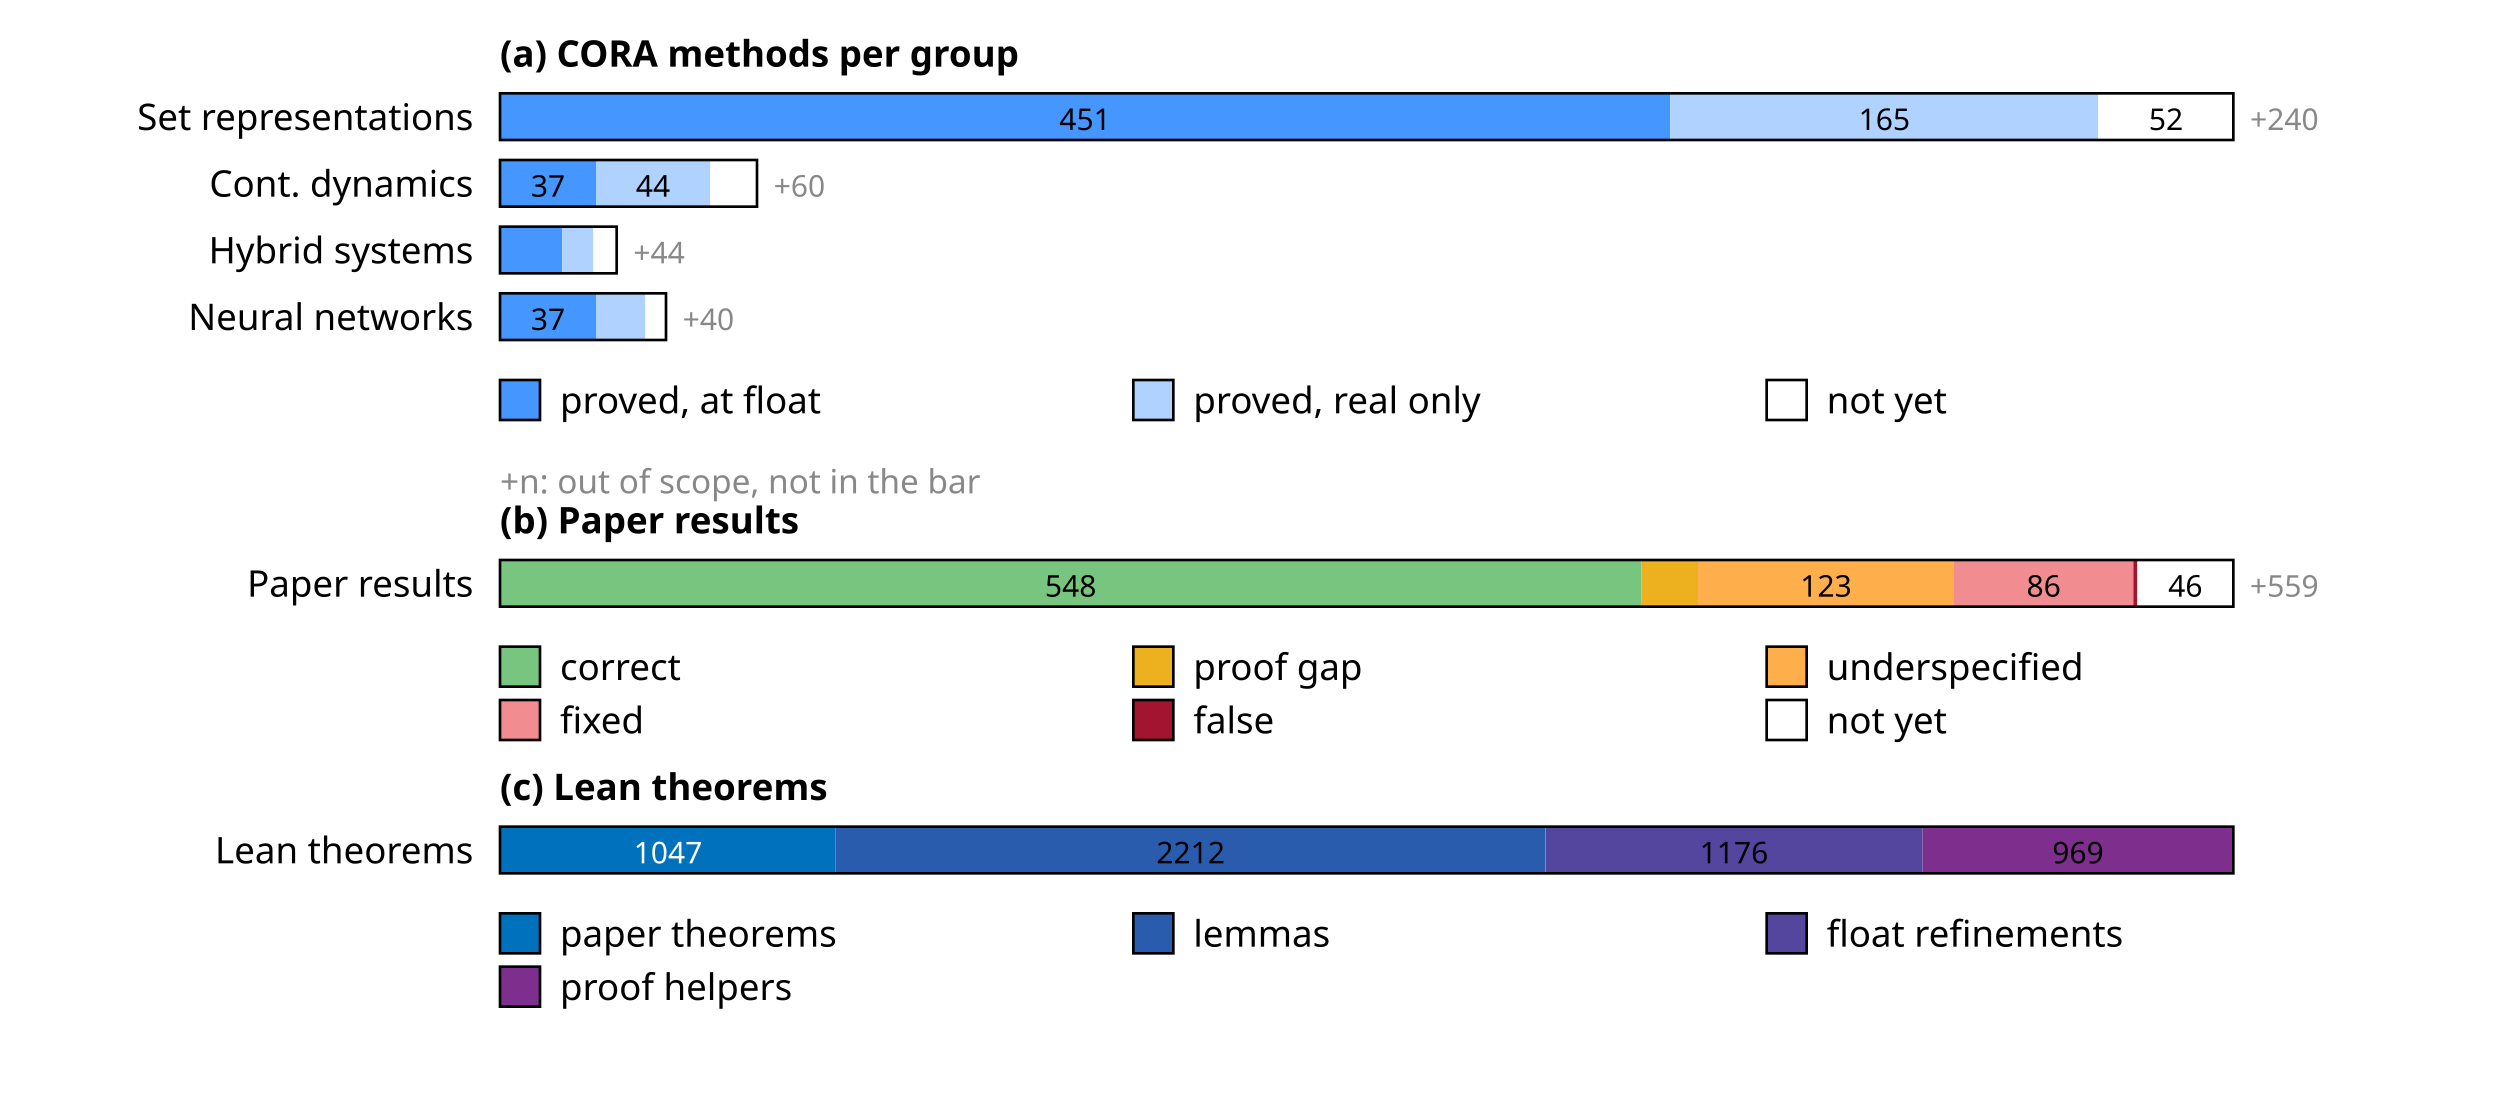
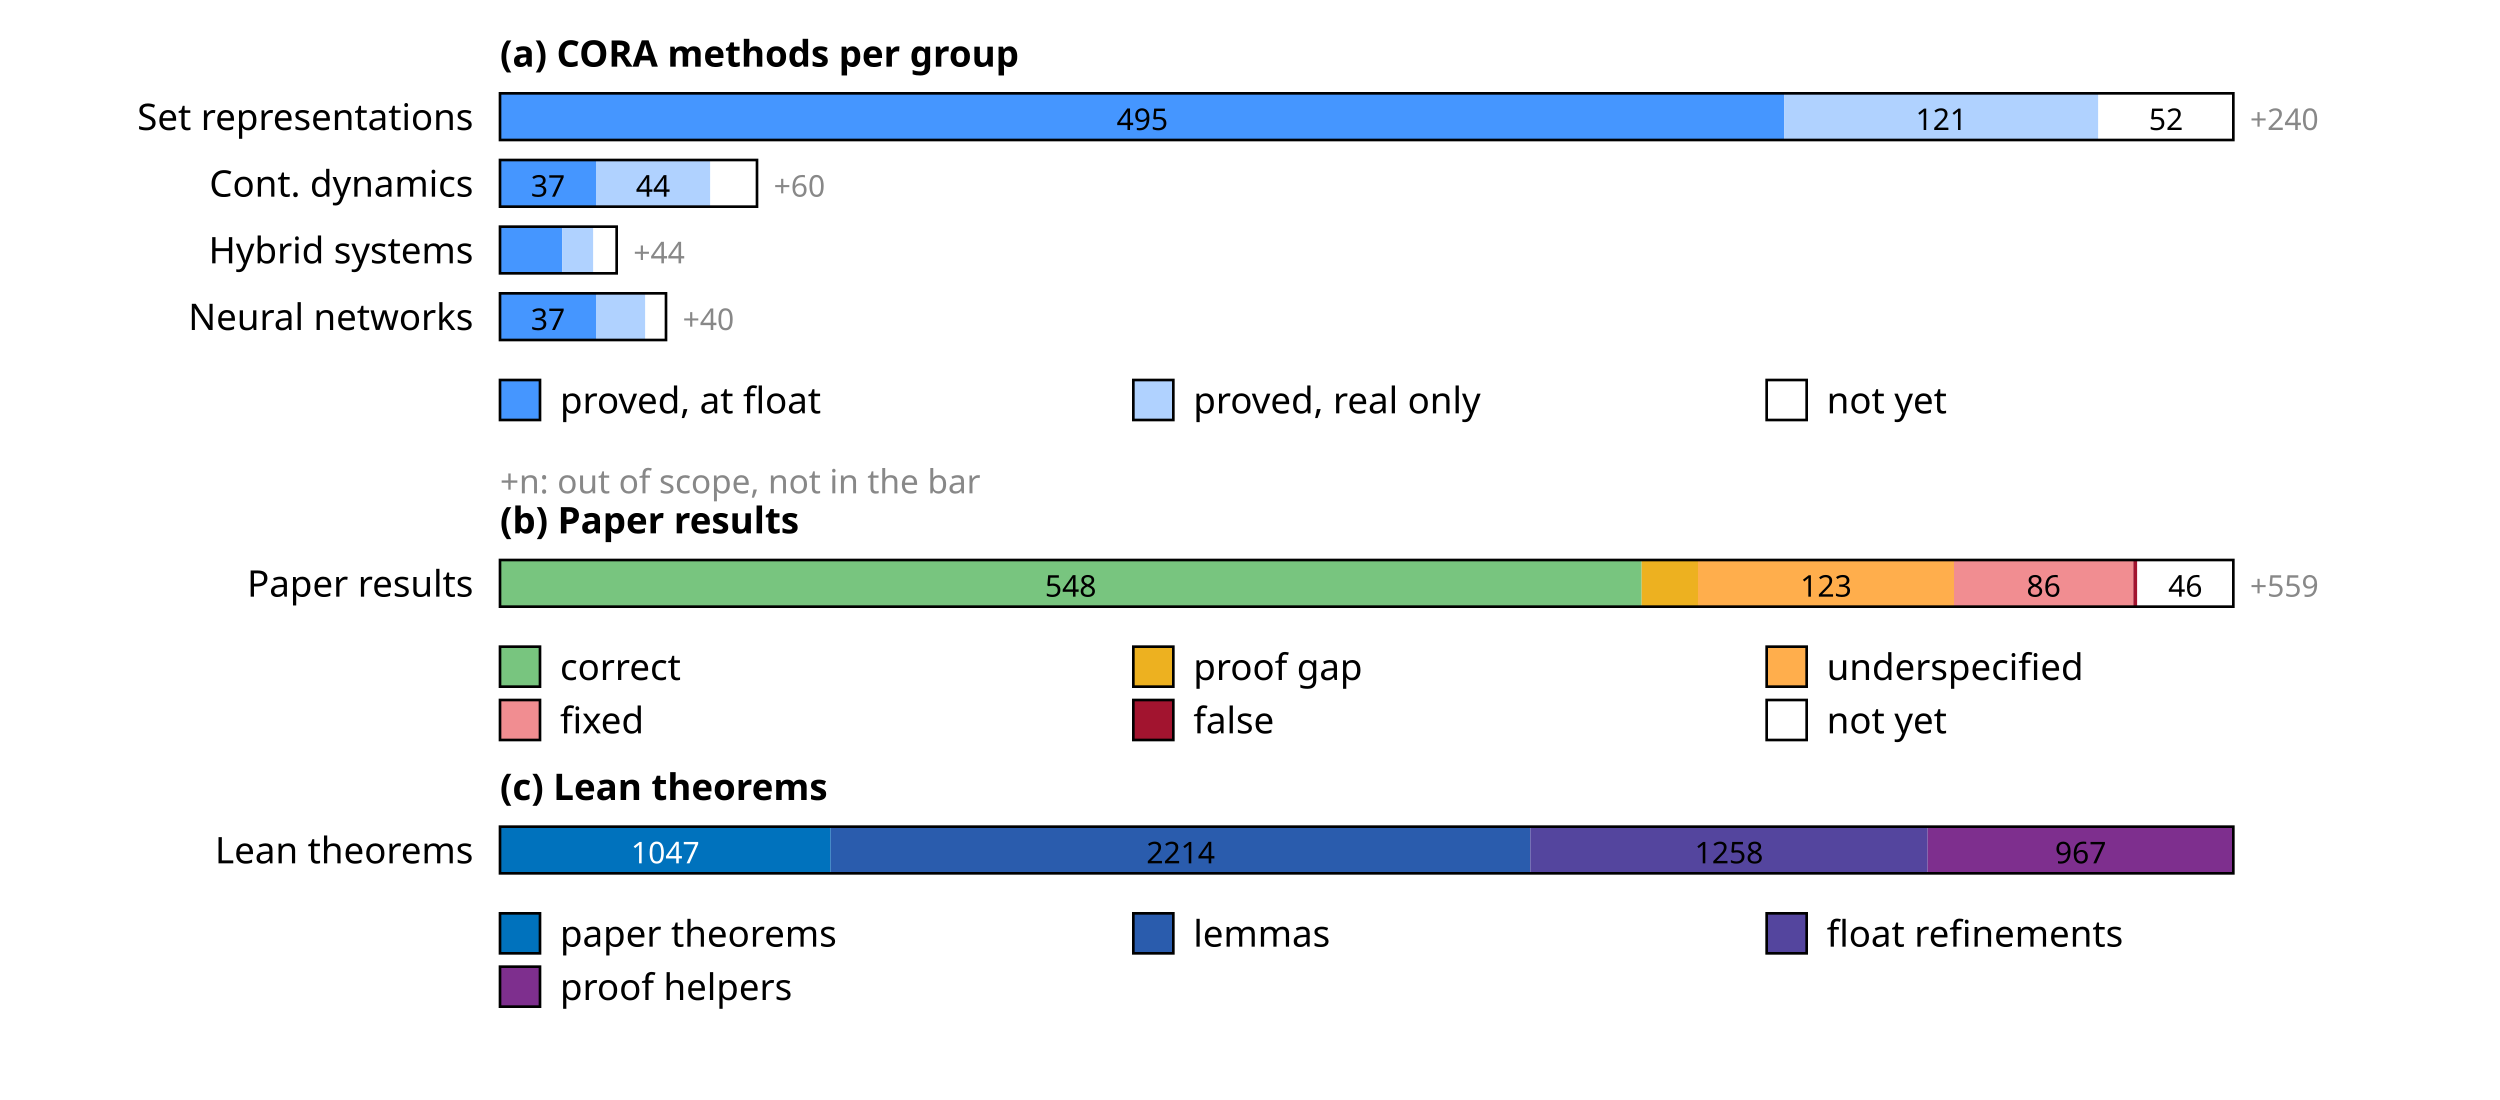
<svg xmlns="http://www.w3.org/2000/svg" width="750" height="330" font-family="sans-serif" font-size="11">
  <rect width="100%" height="100%" fill="white" />
  <text x="150" y="20" font-weight="bold">(a) CORA methods per group</text>
  <text x="142" y="39" text-anchor="end">Set representations</text>
-   <rect x="150.0" y="28" width="351.1" height="14" fill="rgb(69,150,255)" />
-   <text x="325.5" y="39" text-anchor="middle" font-size="9" fill="#000">451</text>
-   <rect x="501.1" y="28" width="128.4" height="14" fill="rgb(176,210,255)" />
-   <text x="565.3" y="39" text-anchor="middle" font-size="9" fill="#000">165</text>
+   <rect x="150.0" y="28" width="385.3" height="14" fill="rgb(69,150,255)" />
+   <text x="342.7" y="39" text-anchor="middle" font-size="9" fill="#000">495</text>
+   <rect x="535.3" y="28" width="94.2" height="14" fill="rgb(176,210,255)" />
+   <text x="582.4" y="39" text-anchor="middle" font-size="9" fill="#000">121</text>
  <rect x="629.5" y="28" width="40.5" height="14" fill="rgb(255,255,255)" />
  <text x="649.8" y="39" text-anchor="middle" font-size="9" fill="#000">52</text>
  <rect x="150" y="28" width="520.0" height="14" fill="none" stroke="#000" stroke-width="0.8" />
  <text x="675.0" y="39" font-size="9" fill="#888">+240</text>
  <text x="142" y="59" text-anchor="end">Cont. dynamics</text>
  <rect x="150.0" y="48" width="28.8" height="14" fill="rgb(69,150,255)" />
  <text x="164.4" y="59" text-anchor="middle" font-size="9" fill="#000">37</text>
  <rect x="178.8" y="48" width="34.3" height="14" fill="rgb(176,210,255)" />
  <text x="195.9" y="59" text-anchor="middle" font-size="9" fill="#000">44</text>
  <rect x="213.1" y="48" width="14.0" height="14" fill="rgb(255,255,255)" />
  <rect x="150" y="48" width="77.1" height="14" fill="none" stroke="#000" stroke-width="0.8" />
  <text x="232.1" y="59" font-size="9" fill="#888">+60</text>
  <text x="142" y="79" text-anchor="end">Hybrid systems</text>
  <rect x="150.0" y="68" width="18.7" height="14" fill="rgb(69,150,255)" />
  <rect x="168.7" y="68" width="9.3" height="14" fill="rgb(176,210,255)" />
  <rect x="178.0" y="68" width="7.0" height="14" fill="rgb(255,255,255)" />
  <rect x="150" y="68" width="35.0" height="14" fill="none" stroke="#000" stroke-width="0.8" />
  <text x="190.0" y="79" font-size="9" fill="#888">+44</text>
  <text x="142" y="99" text-anchor="end">Neural networks</text>
  <rect x="150.0" y="88" width="28.8" height="14" fill="rgb(69,150,255)" />
  <text x="164.4" y="99" text-anchor="middle" font-size="9" fill="#000">37</text>
  <rect x="178.8" y="88" width="14.8" height="14" fill="rgb(176,210,255)" />
  <rect x="193.6" y="88" width="6.2" height="14" fill="rgb(255,255,255)" />
  <rect x="150" y="88" width="49.8" height="14" fill="none" stroke="#000" stroke-width="0.8" />
  <text x="204.8" y="99" font-size="9" fill="#888">+40</text>
  <rect x="150" y="114" width="12" height="12" fill="rgb(69,150,255)" stroke="#000" stroke-width="0.8" />
  <text x="168" y="124">proved, at float</text>
  <rect x="340" y="114" width="12" height="12" fill="rgb(176,210,255)" stroke="#000" stroke-width="0.8" />
  <text x="358" y="124">proved, real only</text>
  <rect x="530" y="114" width="12" height="12" fill="rgb(255,255,255)" stroke="#000" stroke-width="0.8" />
  <text x="548" y="124">not yet</text>
  <text x="150" y="148" font-size="10" fill="#888">+n: out of scope, not in the bar</text>
  <text x="150" y="160" font-weight="bold">(b) Paper results</text>
  <text x="142" y="179" text-anchor="end">Paper results</text>
  <rect x="150.0" y="168" width="342.5" height="14" fill="rgb(120,197,127)" />
  <text x="321.2" y="179" text-anchor="middle" font-size="9" fill="#000">548</text>
  <rect x="492.5" y="168" width="16.9" height="14" fill="rgb(237,177,32)" />
  <rect x="509.4" y="168" width="76.9" height="14" fill="rgb(255,174,76)" />
  <text x="547.8" y="179" text-anchor="middle" font-size="9" fill="#000">123</text>
  <rect x="586.2" y="168" width="53.8" height="14" fill="rgb(241,141,145)" />
  <text x="613.1" y="179" text-anchor="middle" font-size="9" fill="#000">86</text>
  <rect x="640.0" y="168" width="1.2" height="14" fill="rgb(162,20,47)" />
  <rect x="641.2" y="168" width="28.8" height="14" fill="rgb(255,255,255)" />
  <text x="655.6" y="179" text-anchor="middle" font-size="9" fill="#000">46</text>
  <rect x="150" y="168" width="520.0" height="14" fill="none" stroke="#000" stroke-width="0.8" />
  <text x="675.0" y="179" font-size="9" fill="#888">+559</text>
  <rect x="150" y="194" width="12" height="12" fill="rgb(120,197,127)" stroke="#000" stroke-width="0.8" />
  <text x="168" y="204">correct</text>
  <rect x="340" y="194" width="12" height="12" fill="rgb(237,177,32)" stroke="#000" stroke-width="0.8" />
  <text x="358" y="204">proof gap</text>
  <rect x="530" y="194" width="12" height="12" fill="rgb(255,174,76)" stroke="#000" stroke-width="0.8" />
  <text x="548" y="204">underspecified</text>
  <rect x="150" y="210" width="12" height="12" fill="rgb(241,141,145)" stroke="#000" stroke-width="0.8" />
  <text x="168" y="220">fixed</text>
  <rect x="340" y="210" width="12" height="12" fill="rgb(162,20,47)" stroke="#000" stroke-width="0.8" />
  <text x="358" y="220">false</text>
  <rect x="530" y="210" width="12" height="12" fill="rgb(255,255,255)" stroke="#000" stroke-width="0.8" />
  <text x="548" y="220">not yet</text>
  <text x="150" y="240" font-weight="bold">(c) Lean theorems</text>
  <text x="142" y="259" text-anchor="end">Lean theorems</text>
-   <rect x="150.0" y="248" width="100.7" height="14" fill="rgb(0,114,189)" />
-   <text x="200.4" y="259" text-anchor="middle" font-size="9" fill="#fff">1047</text>
-   <rect x="250.7" y="248" width="212.8" height="14" fill="rgb(42,92,173)" />
-   <text x="357.2" y="259" text-anchor="middle" font-size="9" fill="#000">2212</text>
-   <rect x="463.6" y="248" width="113.2" height="14" fill="rgb(84,69,158)" />
-   <text x="520.2" y="259" text-anchor="middle" font-size="9" fill="#000">1176</text>
-   <rect x="576.8" y="248" width="93.2" height="14" fill="rgb(126,47,142)" />
-   <text x="623.4" y="259" text-anchor="middle" font-size="9" fill="#000">969</text>
+   <rect x="150.0" y="248" width="99.2" height="14" fill="rgb(0,114,189)" />
+   <text x="199.6" y="259" text-anchor="middle" font-size="9" fill="#fff">1047</text>
+   <rect x="249.2" y="248" width="209.9" height="14" fill="rgb(42,92,173)" />
+   <text x="354.2" y="259" text-anchor="middle" font-size="9" fill="#000">2214</text>
+   <rect x="459.1" y="248" width="119.2" height="14" fill="rgb(84,69,158)" />
+   <text x="518.7" y="259" text-anchor="middle" font-size="9" fill="#000">1258</text>
+   <rect x="578.3" y="248" width="91.7" height="14" fill="rgb(126,47,142)" />
+   <text x="624.2" y="259" text-anchor="middle" font-size="9" fill="#000">967</text>
  <rect x="150" y="248" width="520.0" height="14" fill="none" stroke="#000" stroke-width="0.8" />
  <rect x="150" y="274" width="12" height="12" fill="rgb(0,114,189)" stroke="#000" stroke-width="0.8" />
  <text x="168" y="284">paper theorems</text>
  <rect x="340" y="274" width="12" height="12" fill="rgb(42,92,173)" stroke="#000" stroke-width="0.8" />
  <text x="358" y="284">lemmas</text>
  <rect x="530" y="274" width="12" height="12" fill="rgb(84,69,158)" stroke="#000" stroke-width="0.8" />
  <text x="548" y="284">float refinements</text>
  <rect x="150" y="290" width="12" height="12" fill="rgb(126,47,142)" stroke="#000" stroke-width="0.8" />
  <text x="168" y="300">proof helpers</text>
</svg>
